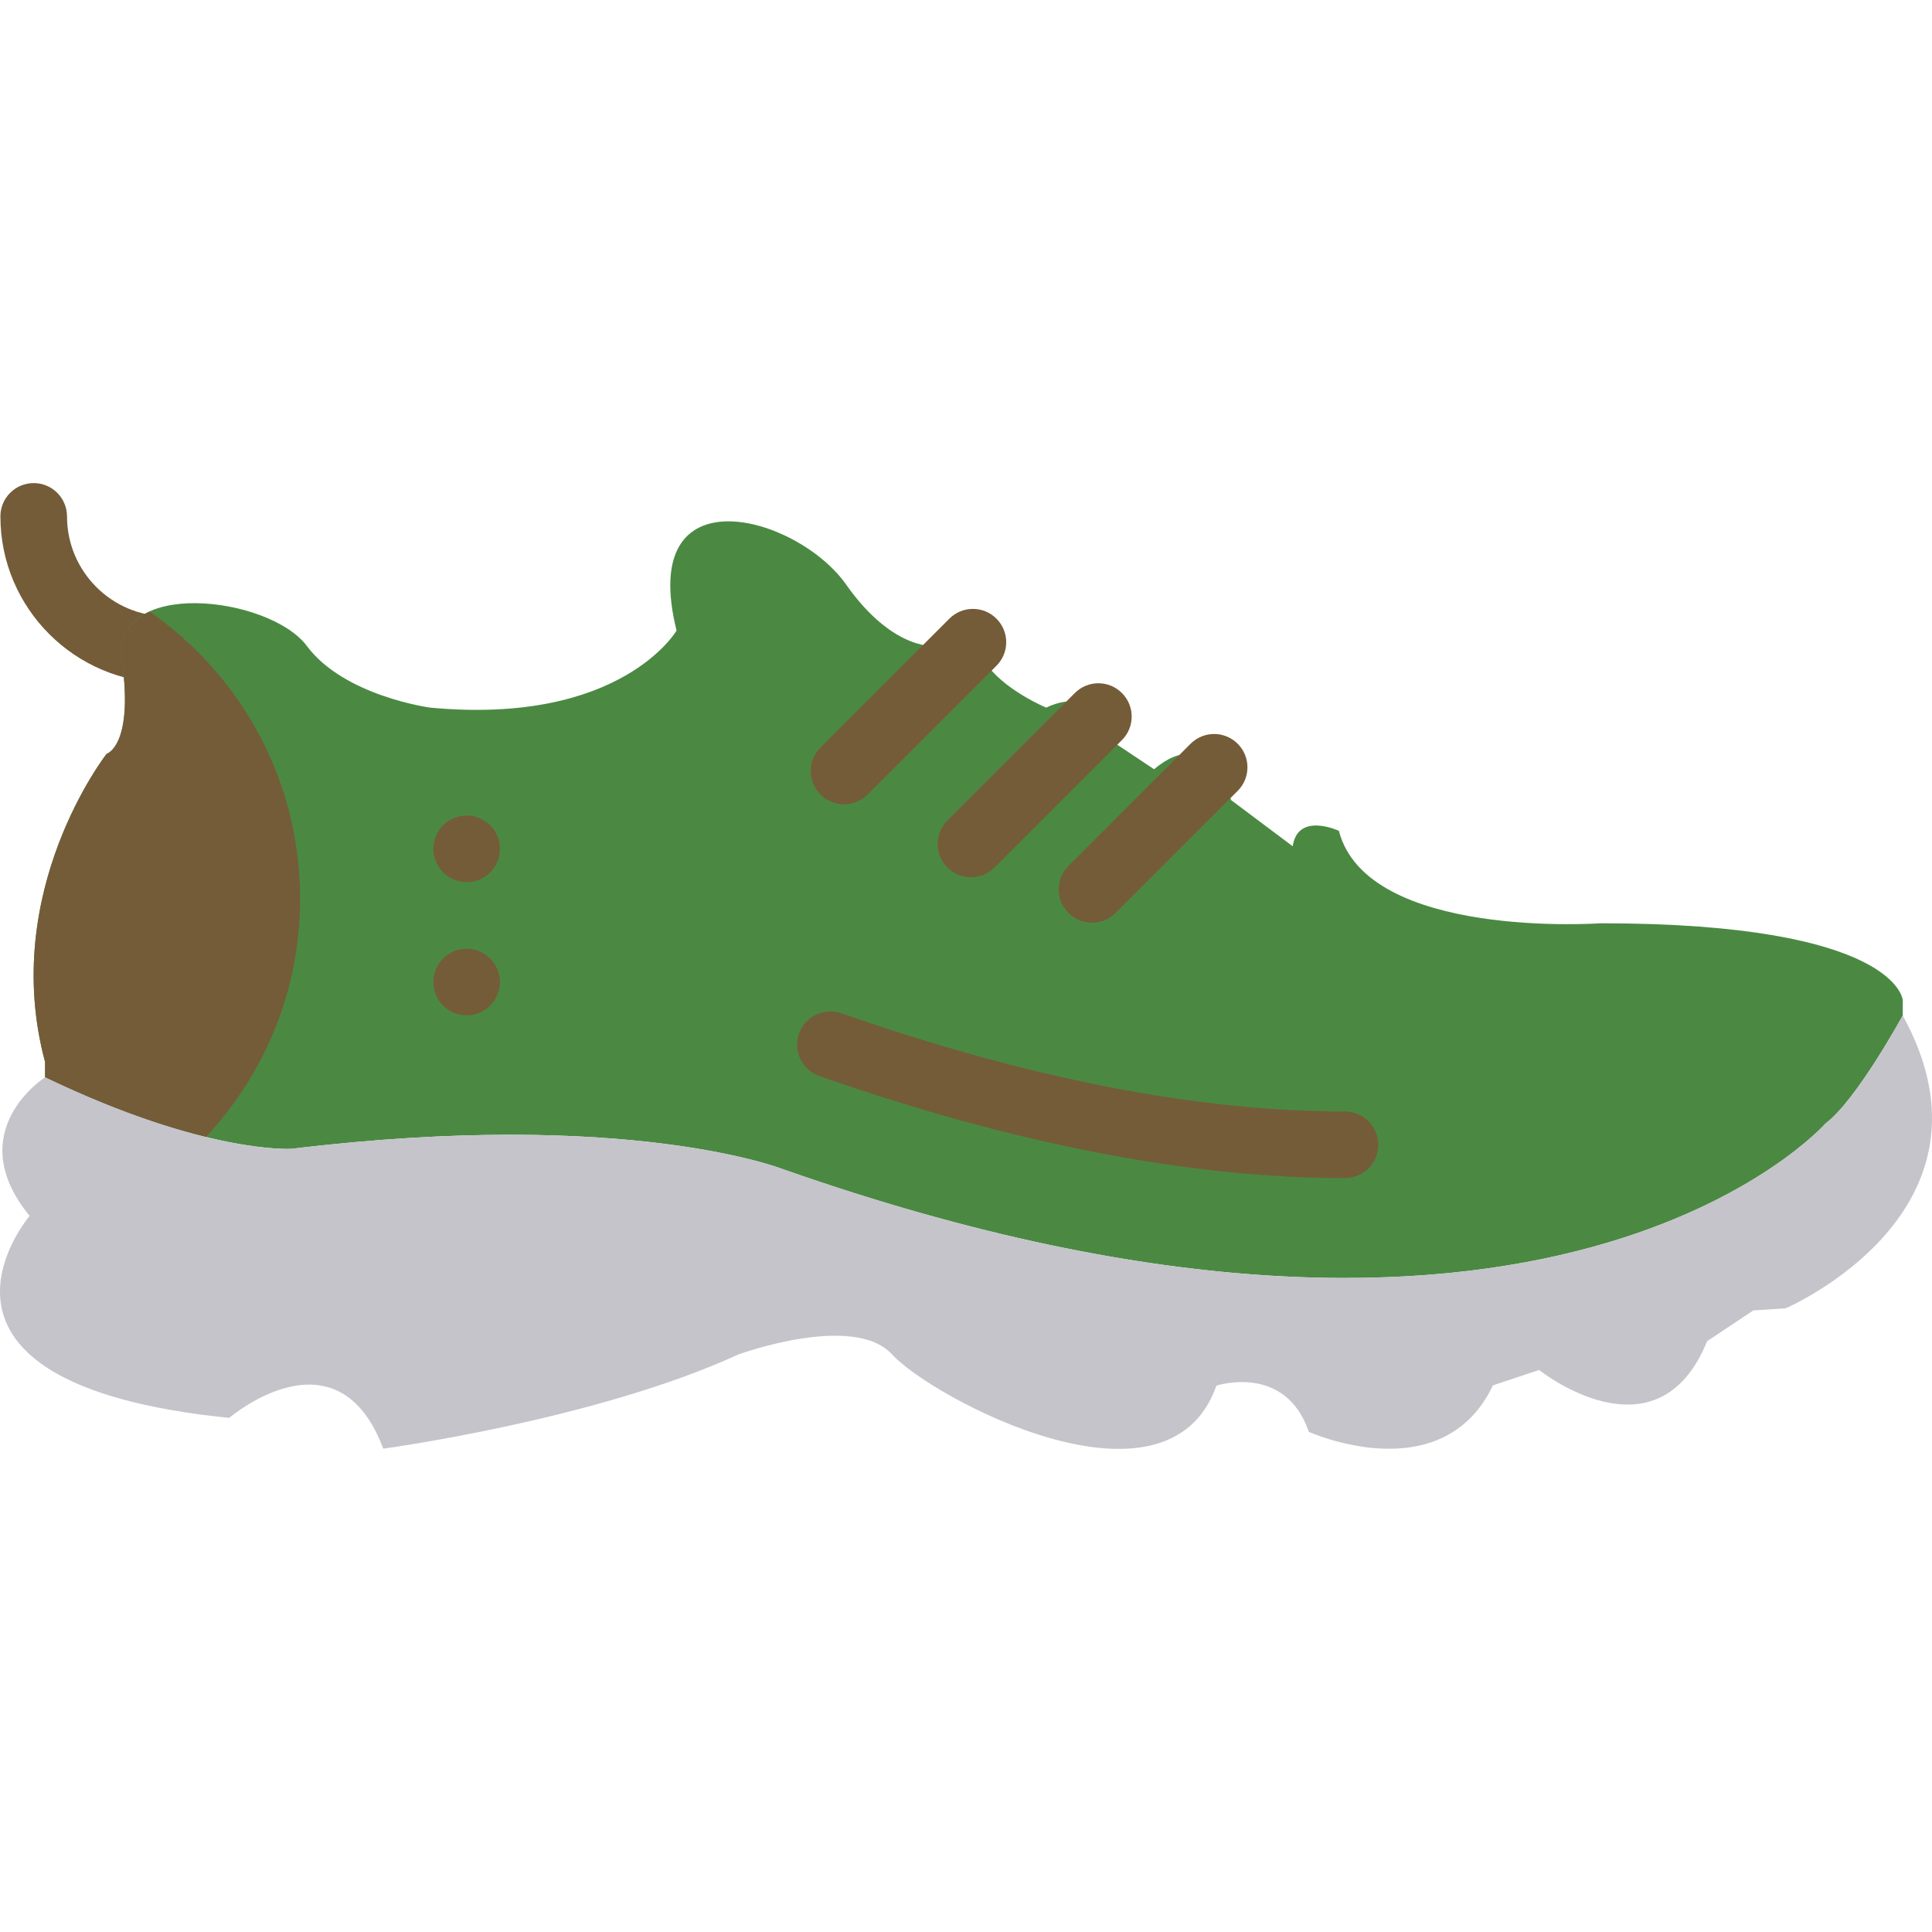
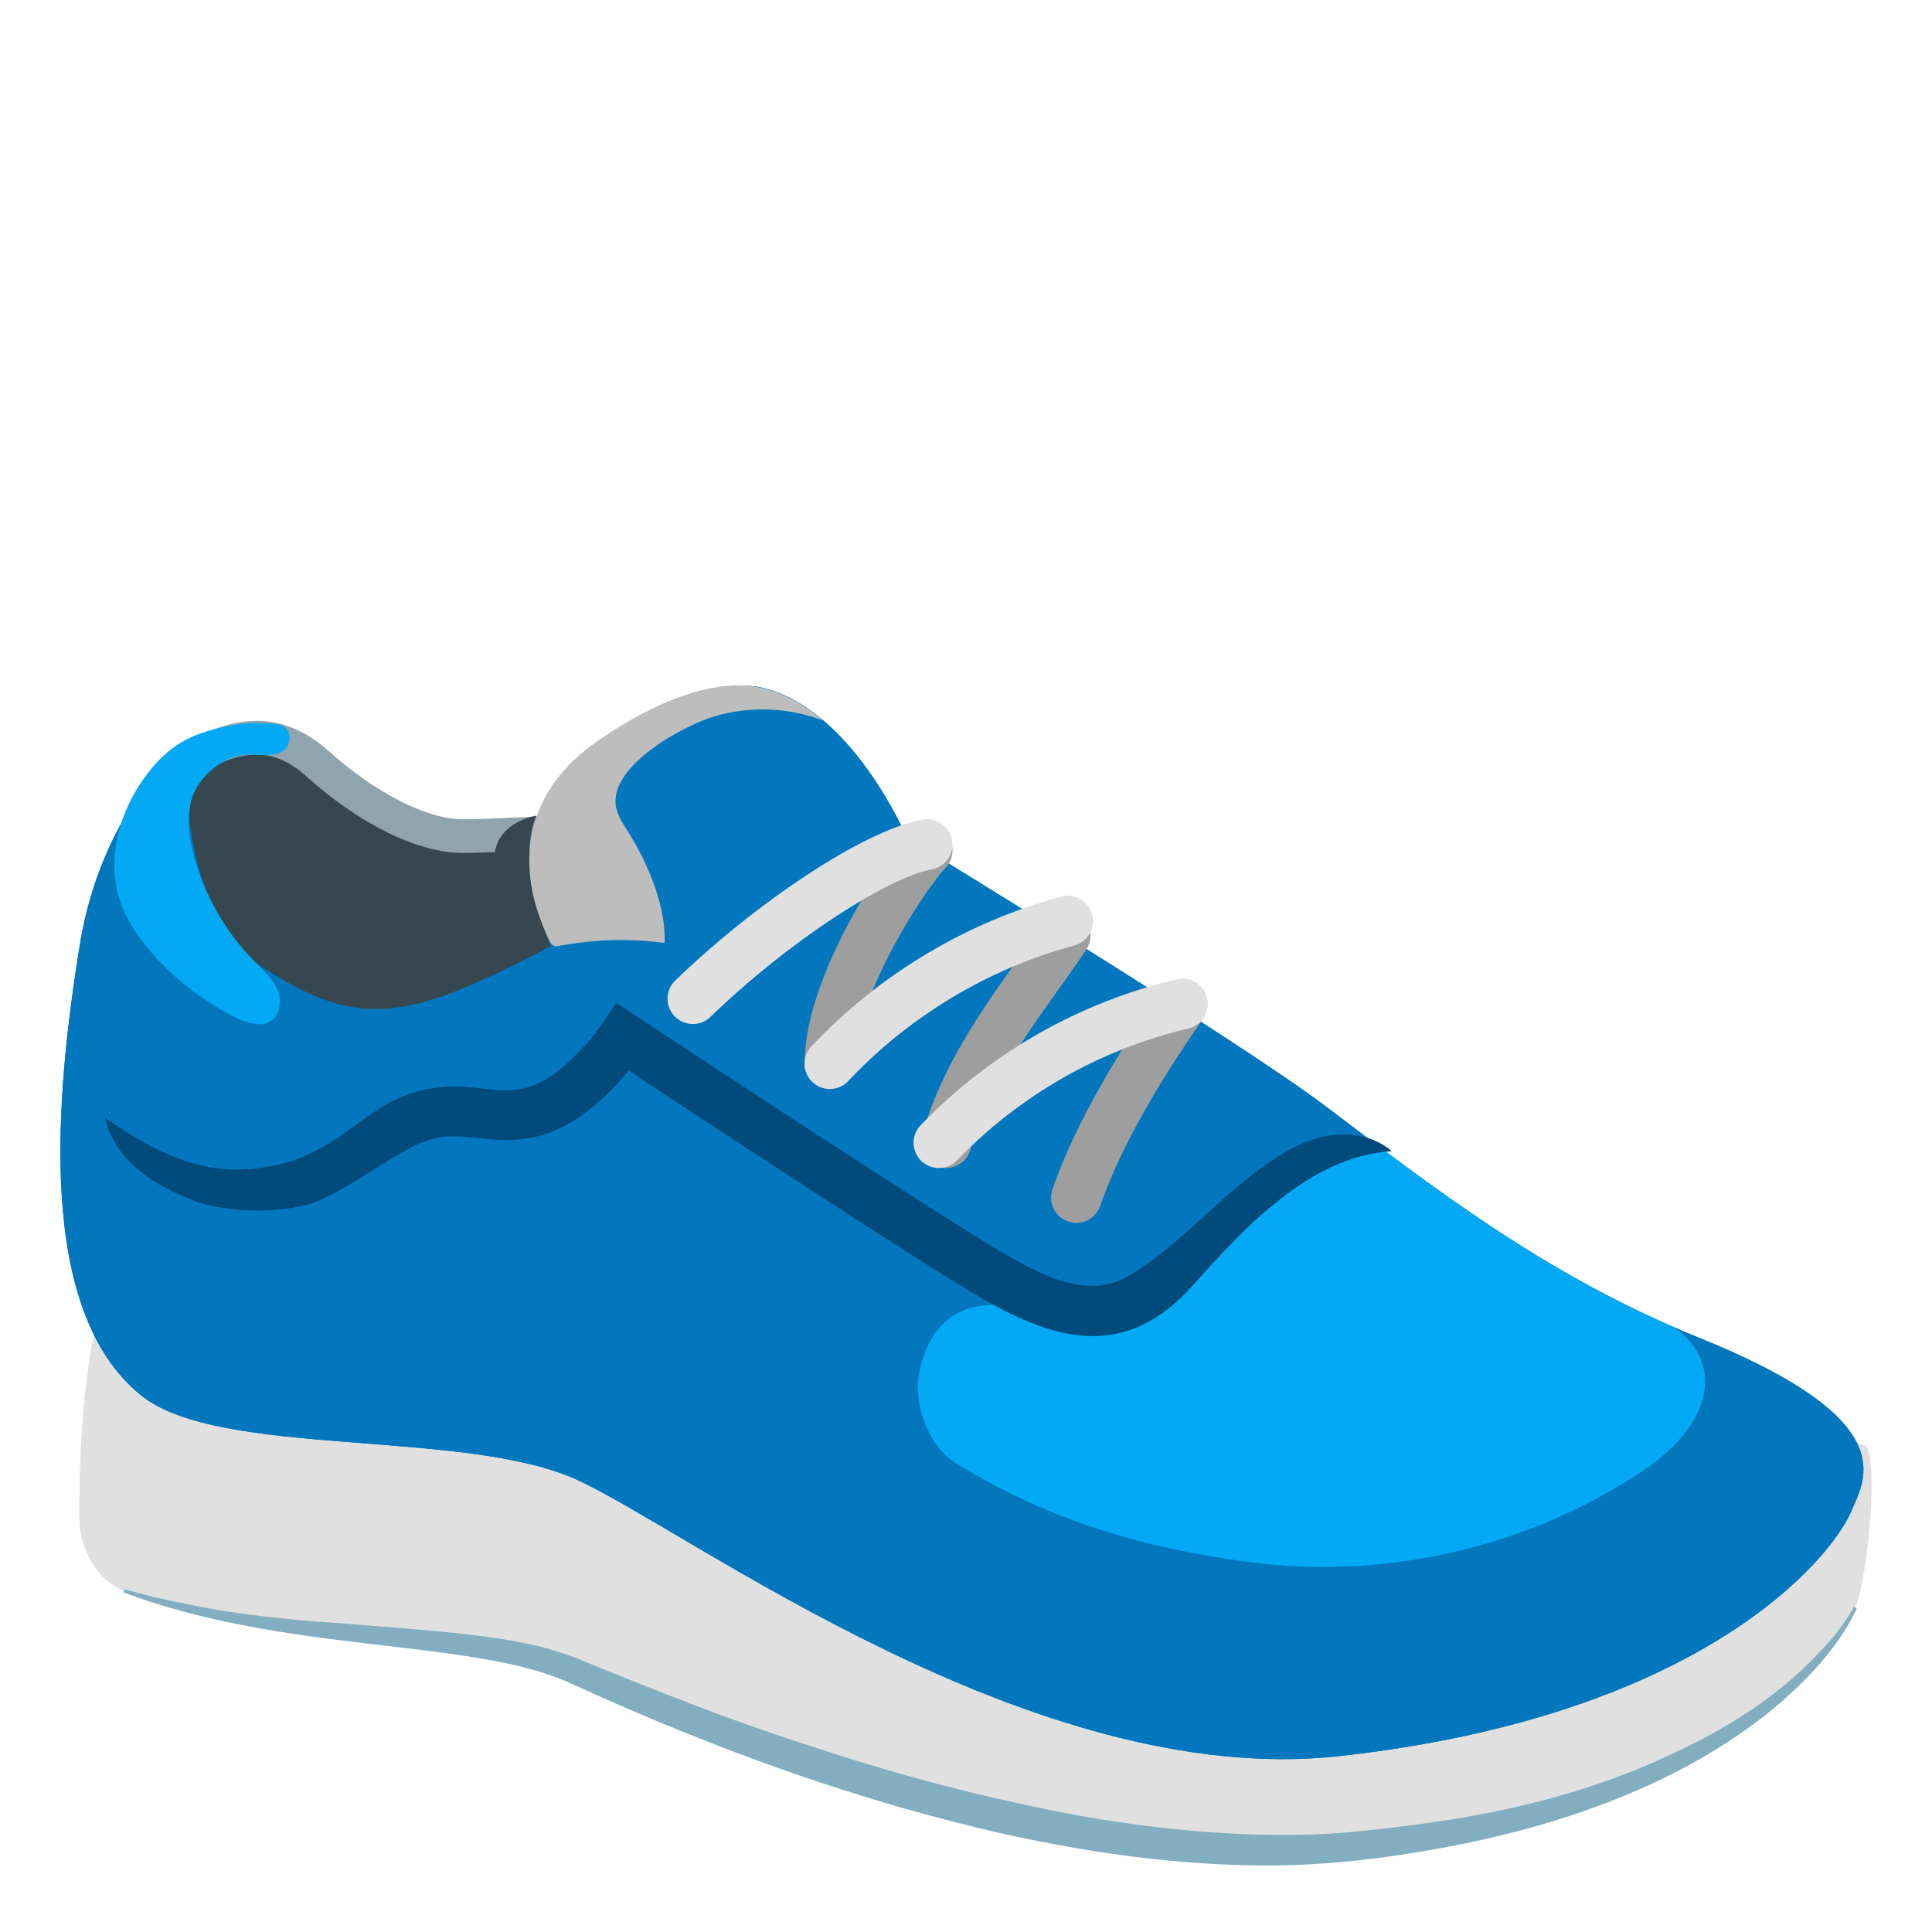
- <svg xmlns="http://www.w3.org/2000/svg" height="800px" width="800px" version="1.1" id="Layer_1" viewBox="0 0 512.105 512.105" xml:space="preserve" fill="#000000">
-   <g id="SVGRepo_bgCarrier" stroke-width="0" />
-   <g id="SVGRepo_tracerCarrier" stroke-linecap="round" stroke-linejoin="round" />
-   <g id="SVGRepo_iconCarrier">
-     <g>
-       <path style="fill:#745c39;" d="M44.245,181.018c-24.338,0-44.138-19.8-44.138-44.138c0-4.873,3.946-8.828,8.828-8.828 s8.828,3.955,8.828,8.828c0,14.601,11.882,26.483,26.483,26.483c4.882,0,8.828,3.955,8.828,8.828 C53.073,177.063,49.127,181.018,44.245,181.018" />
-       <path style="fill:#4b8943;" d="M11.943,285.552c42.417,20.418,65.324,18.962,65.324,18.962 c89.821-10.884,130.648,5.535,130.648,5.535c202.778,71.106,276.03-12.306,276.03-12.306c8.165-6.126,20.409-28.575,20.409-28.575 v-4.087c0,0-1.465-20.356-80.049-20.356c0,0-61.926,4.423-69.411-24.497c0,0-10.893-5.111-12.244,4.087l-16.34-12.253 c0,0-5.438-20.754-20.409-8.166l-12.253-8.166c0,0-2.719-14.636-16.331-8.166c0,0-11.564-4.767-16.331-12.253 c0,0-3.063-11.229-12.244-4.078c0,0-11.564,2.039-24.497-16.331s-55.455-30.279-44.915,12.244c0,0-14.627,25.176-65.315,20.418 c0,0-22.802-3.063-32.671-16.331c-9.869-13.268-52.047-18.37-48.984,4.078c3.054,22.457-4.087,24.497-4.087,24.497 s-28.513,36.405-16.331,81.655V285.552z" />
-       <g>
-         <path style="fill:#745c39;" d="M54.599,301.363c15.439-16.552,24.956-38.7,24.956-63.117c0-31.559-15.801-59.392-39.883-76.129 c-5.076,2.304-8.227,6.506-7.318,13.197c3.063,22.457-4.078,24.497-4.078,24.497s-28.513,36.405-16.331,81.655v4.087 C29.67,294.089,43.935,298.767,54.599,301.363" />
-         <path style="fill:#745c39;" d="M132.521,260.311c0,4.873-3.955,8.828-8.828,8.828c-4.882,0-8.828-3.955-8.828-8.828 c0-4.873,3.946-8.828,8.828-8.828C128.566,251.483,132.521,255.438,132.521,260.311" />
-         <path style="fill:#745c39;" d="M132.521,225c0,4.873-3.955,8.828-8.828,8.828c-4.882,0-8.828-3.955-8.828-8.828 s3.946-8.828,8.828-8.828C128.566,216.173,132.521,220.128,132.521,225" />
-       </g>
-       <path style="fill:#c4c4ca;" d="M11.943,285.552c0,0-22.457,14.292-4.087,36.749c0,0-37.932,44.341,52.904,53.53 c0,0,28.584-24.497,40.828,8.157c0,0,56.311-7.592,94.076-24.947c0,0,30.623-11.229,40.828,0 c10.214,11.229,72.934,45.162,85.937,8.245c0,0,18.247-6.012,24.497,12.244c0,0,35.31,15.951,48.799-12.323l12.244-4.078 c0,0,31.259,25.044,44.526-7.627l12.253-8.157l8.554-0.556c0,0,59.639-25.574,31.047-77.621c0,0-12.235,22.449-20.409,28.575 c0,0-73.242,83.412-276.021,12.306c0,0-40.828-16.419-130.648-5.535C77.267,304.514,54.978,306.174,11.943,285.552" />
-       <g>
-         <path style="fill:#745c39;" d="M356.512,312.268c-41.154,0-88.029-9.092-139.317-27.03c-4.608-1.607-7.027-6.638-5.42-11.246 c1.607-4.599,6.63-7.009,11.246-5.42c49.417,17.276,94.323,26.041,133.491,26.041c4.882,0,8.828,3.955,8.828,8.828 S361.394,312.268,356.512,312.268" />
-         <path style="fill:#745c39;" d="M223.728,213.208c-2.26,0-4.52-0.865-6.241-2.586c-3.452-3.452-3.452-9.031,0-12.482l34.154-34.154 c3.452-3.452,9.039-3.452,12.482,0c3.452,3.443,3.452,9.031,0,12.482l-34.154,34.154 C228.247,212.343,225.988,213.208,223.728,213.208" />
-         <path style="fill:#745c39;" d="M257.366,232.539c-2.26,0-4.52-0.865-6.241-2.586c-3.452-3.452-3.452-9.031,0-12.482l33.774-33.774 c3.452-3.452,9.039-3.452,12.482,0c3.452,3.443,3.452,9.031,0,12.482l-33.774,33.774 C261.886,231.674,259.626,232.539,257.366,232.539" />
-         <path style="fill:#745c39;" d="M289.453,244.587c-2.26,0-4.52-0.865-6.241-2.586c-3.452-3.443-3.452-9.031,0-12.482l32.371-32.38 c3.452-3.443,9.031-3.443,12.482,0c3.452,3.452,3.452,9.039,0,12.491l-32.371,32.371 C293.972,243.722,291.712,244.587,289.453,244.587" />
-       </g>
-     </g>
+ <svg xmlns="http://www.w3.org/2000/svg" width="800px" height="800px" viewBox="0 0 128 128" aria-hidden="true" role="img" class="iconify iconify--noto" preserveAspectRatio="xMidYMid meet">
+   <path d="M25.19 70.04c-.69 0-1.39-.01-2.12-.05c-3.88-.16-6.92-1.47-9.04-3.87c-3.81-4.32-3.58-10.95-3.53-11.87l.03-.09c.23-.79.91-3.21 2.9-4.26c1.3-.69 2.47-1.02 3.57-1.02c1.43 0 2.75.56 4.04 1.72c3.29 2.96 6.98 4.8 9.62 4.8c1.89 0 6.94-.29 9-.42l3.12 10.29c-1.58 1.23-7.02 4.77-17.59 4.77z" fill="#37474f">
+ 
+ </path>
+   <path d="M16.99 49.99c1.14 0 2.22.47 3.29 1.43c3.54 3.19 7.42 5.09 10.37 5.09c1.68 0 5.8-.23 8.19-.37l2.63 8.7c-2 1.36-7.12 4.07-16.28 4.07c-.68 0-1.38-.01-2.07-.04c-3.56-.15-6.33-1.32-8.24-3.48c-3.4-3.85-3.32-9.81-3.27-10.96c.2-.71.79-2.74 2.34-3.55c1.12-.6 2.12-.89 3.04-.89m0-2.23c-1.44 0-2.82.48-4.1 1.15c-2.65 1.4-3.35 4.67-3.5 5.14c0 0-1.41 16.42 13.63 17.05c.75.03 1.47.05 2.17.05c13.44 0 18.86-5.5 18.86-5.5l-3.58-11.84s-7.48.47-9.81.47s-5.76-1.71-8.88-4.52c-1.63-1.45-3.24-2-4.79-2z" fill="#90a4ae">
+ 
+ </path>
+   <path d="M6.62 86.86c-1.51 5.02-1.36 13.88-1.36 13.88c0 1.41.89 3.87 2.95 4.65c10.82 4.07 23.15 3 29.59 5.95c7.48 3.43 31.72 13.98 52 11.75c24.14-2.65 31.8-13.55 33.11-16.59c.93-2.18 1.56-10.44.62-10.75C113.27 92.33 75 107.51 68 102.22C61.99 97.68 8.13 81.84 6.62 86.86z" fill="#e0e0e0">
+ 
+ </path>
+   <path d="M12.43 48.99S6.74 53.42 5.27 62.7C3.7 72.51 2.31 86.86 9.39 92.48c5.23 4.15 21.38 2.14 28.86 5.57s30.16 20.52 50.44 18.3c24.14-2.65 32.65-13.15 33.95-16.2c.93-2.18 3.51-6.05-10.12-11.54c-10.04-4.04-17.7-10.03-24.71-15.33c-6.01-4.54-27.72-17.76-27.72-17.76s-3.63-8.62-9.66-9.97c-3.96-.89-12.77 3.78-14.33 8.04c-1.73 4.73.42 9.09.42 9.09c-9.34 4.88-12.56 5.61-18.9 1.56s-5.19-15.25-5.19-15.25z" fill="#0277bd">
+ 
+ </path>
+   <path d="M12.43 48.99S6.74 53.42 5.27 62.7C3.7 72.51 2.31 86.86 9.39 92.48c5.23 4.15 21.38 2.14 28.86 5.57s30.16 20.52 50.44 18.3c24.14-2.65 32.65-13.15 33.95-16.2c.93-2.18 3.51-6.05-10.12-11.54c-10.04-4.04-17.7-10.03-24.71-15.33c-6.01-4.54-27.72-17.76-27.72-17.76s-3.63-8.62-9.66-9.97c-3.96-.89-12.77 3.78-14.33 8.04c-1.73 4.73.42 9.09.42 9.09c-9.34 4.88-12.56 5.61-18.9 1.56s-5.19-15.25-5.19-15.25z" fill="#0277bd">
+ 
+ </path>
+   <path d="M37.29 62.62c2.4-.4 4.36-.45 6.74-.15c.1-2.41-1.06-5.15-2.3-7.17c-.3-.49-.64-.97-.83-1.51c-1-2.82 4.34-5.72 6.47-6.34c2.34-.69 4.89-.58 7.17.29c-1.2-1.02-2.57-1.82-4.09-2.17c-3.68-.83-8.36 1.7-11.21 3.78c-4.42 3.21-5.26 8.02-2.85 12.96c.06.13.14.27.26.33c.13.07.29.05.44.02c.05-.02.12-.03.2-.04z" fill="#bdbdbd">
+ 
+ </path>
+   <path d="M92.05 76.48c-1.08-.8-2.47-1.11-3.75-.71c-.28.09-.56.19-.83.3c-2.42 1-4.34 2.89-6.17 4.77c-1.83 1.87-3.68 3.82-6.02 4.98c-3.17 1.57-5.86.8-9.02.64c-2.89-.14-4.69 1.36-5.34 4.39c-.45 2.11.57 4.96 2.41 6.09c6.31 3.88 12.49 5.61 19.35 6.54c8.78 1.19 17.96-.82 25.44-5.56c2.12-1.34 4.24-3.1 4.76-5.56c0-.01.01-.03.01-.04c.39-1.9-.7-3.82-2.48-4.61c-7.1-3.14-13-7.23-18.36-11.23z" fill="#03a9f4">
+ 
+ </path>
+   <path d="M72.39 88.52c-2.44 0-4.86-1.09-7.21-2.43c-3.77-2.15-18.94-12.13-23.52-15.15c-1.06 1.27-2.85 3.12-4.95 3.98c-1.98.81-3.62.63-5.07.48c-1.45-.15-2.6-.28-4.16.5c-2.09 1.05-3.95 2.51-6.06 3.52c-2.25 1.08-6.4.95-8.52.15c-4.94-1.86-5.7-4.49-5.95-5.53c2.43 1.72 5.59 3.59 9.12 3.44c5.23-.22 7.13-3.12 9.94-4.53c2.42-1.21 4.39-1 5.98-.83c1.26.13 2.26.24 3.48-.26c1.92-.78 3.86-3.2 4.45-4.07l.91-1.35l1.36.9c.2.14 20.36 13.45 24.62 15.88c2.34 1.34 5.31 2.85 7.91 1.34c2.97-1.72 5.39-4.5 8.09-6.61c1.36-1.07 2.82-2.08 4.49-2.55c1.67-.46 3.61-.27 4.91.87c-5.38.31-9.8 5.09-13.15 8.86c-2.19 2.47-4.43 3.39-6.67 3.39z" fill="#004a7c">
+ 
+ </path>
+   <path d="M62.68 75.71c1.56-5.5 5.39-9.97 7.89-13.71" fill="none" stroke="#9e9e9e" stroke-width="3.349" stroke-linecap="round" stroke-miterlimit="10">
+ 
+ </path>
+   <path d="M54.98 70.47c.02-5.52 5.52-13.28 6.45-14.12" fill="none" stroke="#9e9e9e" stroke-width="3.349" stroke-linecap="round" stroke-miterlimit="10">
+ 
+ </path>
+   <path d="M45.9 66.17c5.2-5.04 12.1-9.6 15.53-10.22" fill="none" stroke="#e0e0e0" stroke-width="3.349" stroke-linecap="round" stroke-miterlimit="10">
+ 
+ </path>
+   <path d="M54.98 70.47c4.25-4.52 9.77-7.83 15.76-9.45" fill="none" stroke="#e0e0e0" stroke-width="3.349" stroke-linecap="round" stroke-miterlimit="10">
+ 
+ </path>
+   <path d="M71.31 79.34c1.47-4.26 4.27-8.82 6.82-12.51" fill="none" stroke="#9e9e9e" stroke-width="3.349" stroke-linecap="round" stroke-miterlimit="10">
+ 
+ </path>
+   <path d="M62.2 75.71a32.972 32.972 0 0 1 16.15-9.2" fill="none" stroke="#e0e0e0" stroke-width="3.349" stroke-linecap="round" stroke-miterlimit="10">
+ 
+ </path>
+   <path d="M18.86 49.68c-.11.11-.26.17-.42.22c-1 .31-1.67-.06-2.69.18c-1.34.32-2.75 1.63-3.08 2.97s-.1 2.75.29 4.06c.75 2.49 2.12 4.79 3.95 6.64c.58.58 1.22 1.15 1.51 1.92c.29.77.06 1.81-.7 2.1c-.31.12-.66.1-.99.03c-.59-.12-1.15-.39-1.68-.68c-1.77-.97-3.39-2.23-4.75-3.72c-.92-1-1.73-2.13-2.23-3.39c-1.14-2.92-.2-6.3 1.72-8.78c1.4-1.81 2.8-2.62 5.23-3.11c.77-.16 2.21-.36 3.56-.09c.61.12.85 1.1.28 1.65z" fill="#03a9f4">
+ 
+ </path>
+   <path d="M36.22 62c.03.08-.42-.18-.45-.1c-.07.17-.32.1-.47 0c-.74-.51-1.22-1.3-1.65-2.08c-.45-.83-.85-1.72-.9-2.66c-.15-2.7 2.79-3.12 2.79-3.12c-.5 1.14-.49 2.62-.5 3.38c-.02 1.53.62 3.16 1.18 4.58z" fill="#37474f">
+ 
+ </path>
+   <g>
+     <path d="M8.25 105.29c1.23.36 2.46.65 3.71.9c1.24.26 2.49.49 3.74.67c2.51.36 5.04.57 7.58.74c2.54.21 5.09.39 7.67.68c2.56.31 5.26.7 7.83 1.82c4.69 1.91 9.39 3.79 14.19 5.34c4.78 1.6 9.63 3 14.53 4.04c4.89 1.1 9.85 1.82 14.81 2.03c2.48.11 4.95.08 7.41-.15c2.49-.25 4.97-.56 7.44-.98c4.92-.86 9.76-2.27 14.23-4.47c2.25-1.07 4.42-2.34 6.38-3.9c.98-.77 1.91-1.62 2.77-2.54c.87-.91 1.68-1.89 2.28-3l.2.09c-1.1 2.35-2.87 4.28-4.77 5.99c-1.92 1.71-4.07 3.14-6.31 4.37c-4.51 2.45-9.43 4.06-14.43 5.12c-5 1.04-10.12 1.7-15.25 1.53c-5.12-.14-10.21-.87-15.22-1.95c-10-2.21-19.67-5.73-28.96-9.97c-2.29-1.09-4.82-1.56-7.33-1.95c-2.52-.38-5.06-.64-7.6-.95c-5.06-.62-10.16-1.44-14.97-3.25l.07-.21z" fill="#82aec0">
+ 
+ </path>
  </g>
</svg>
